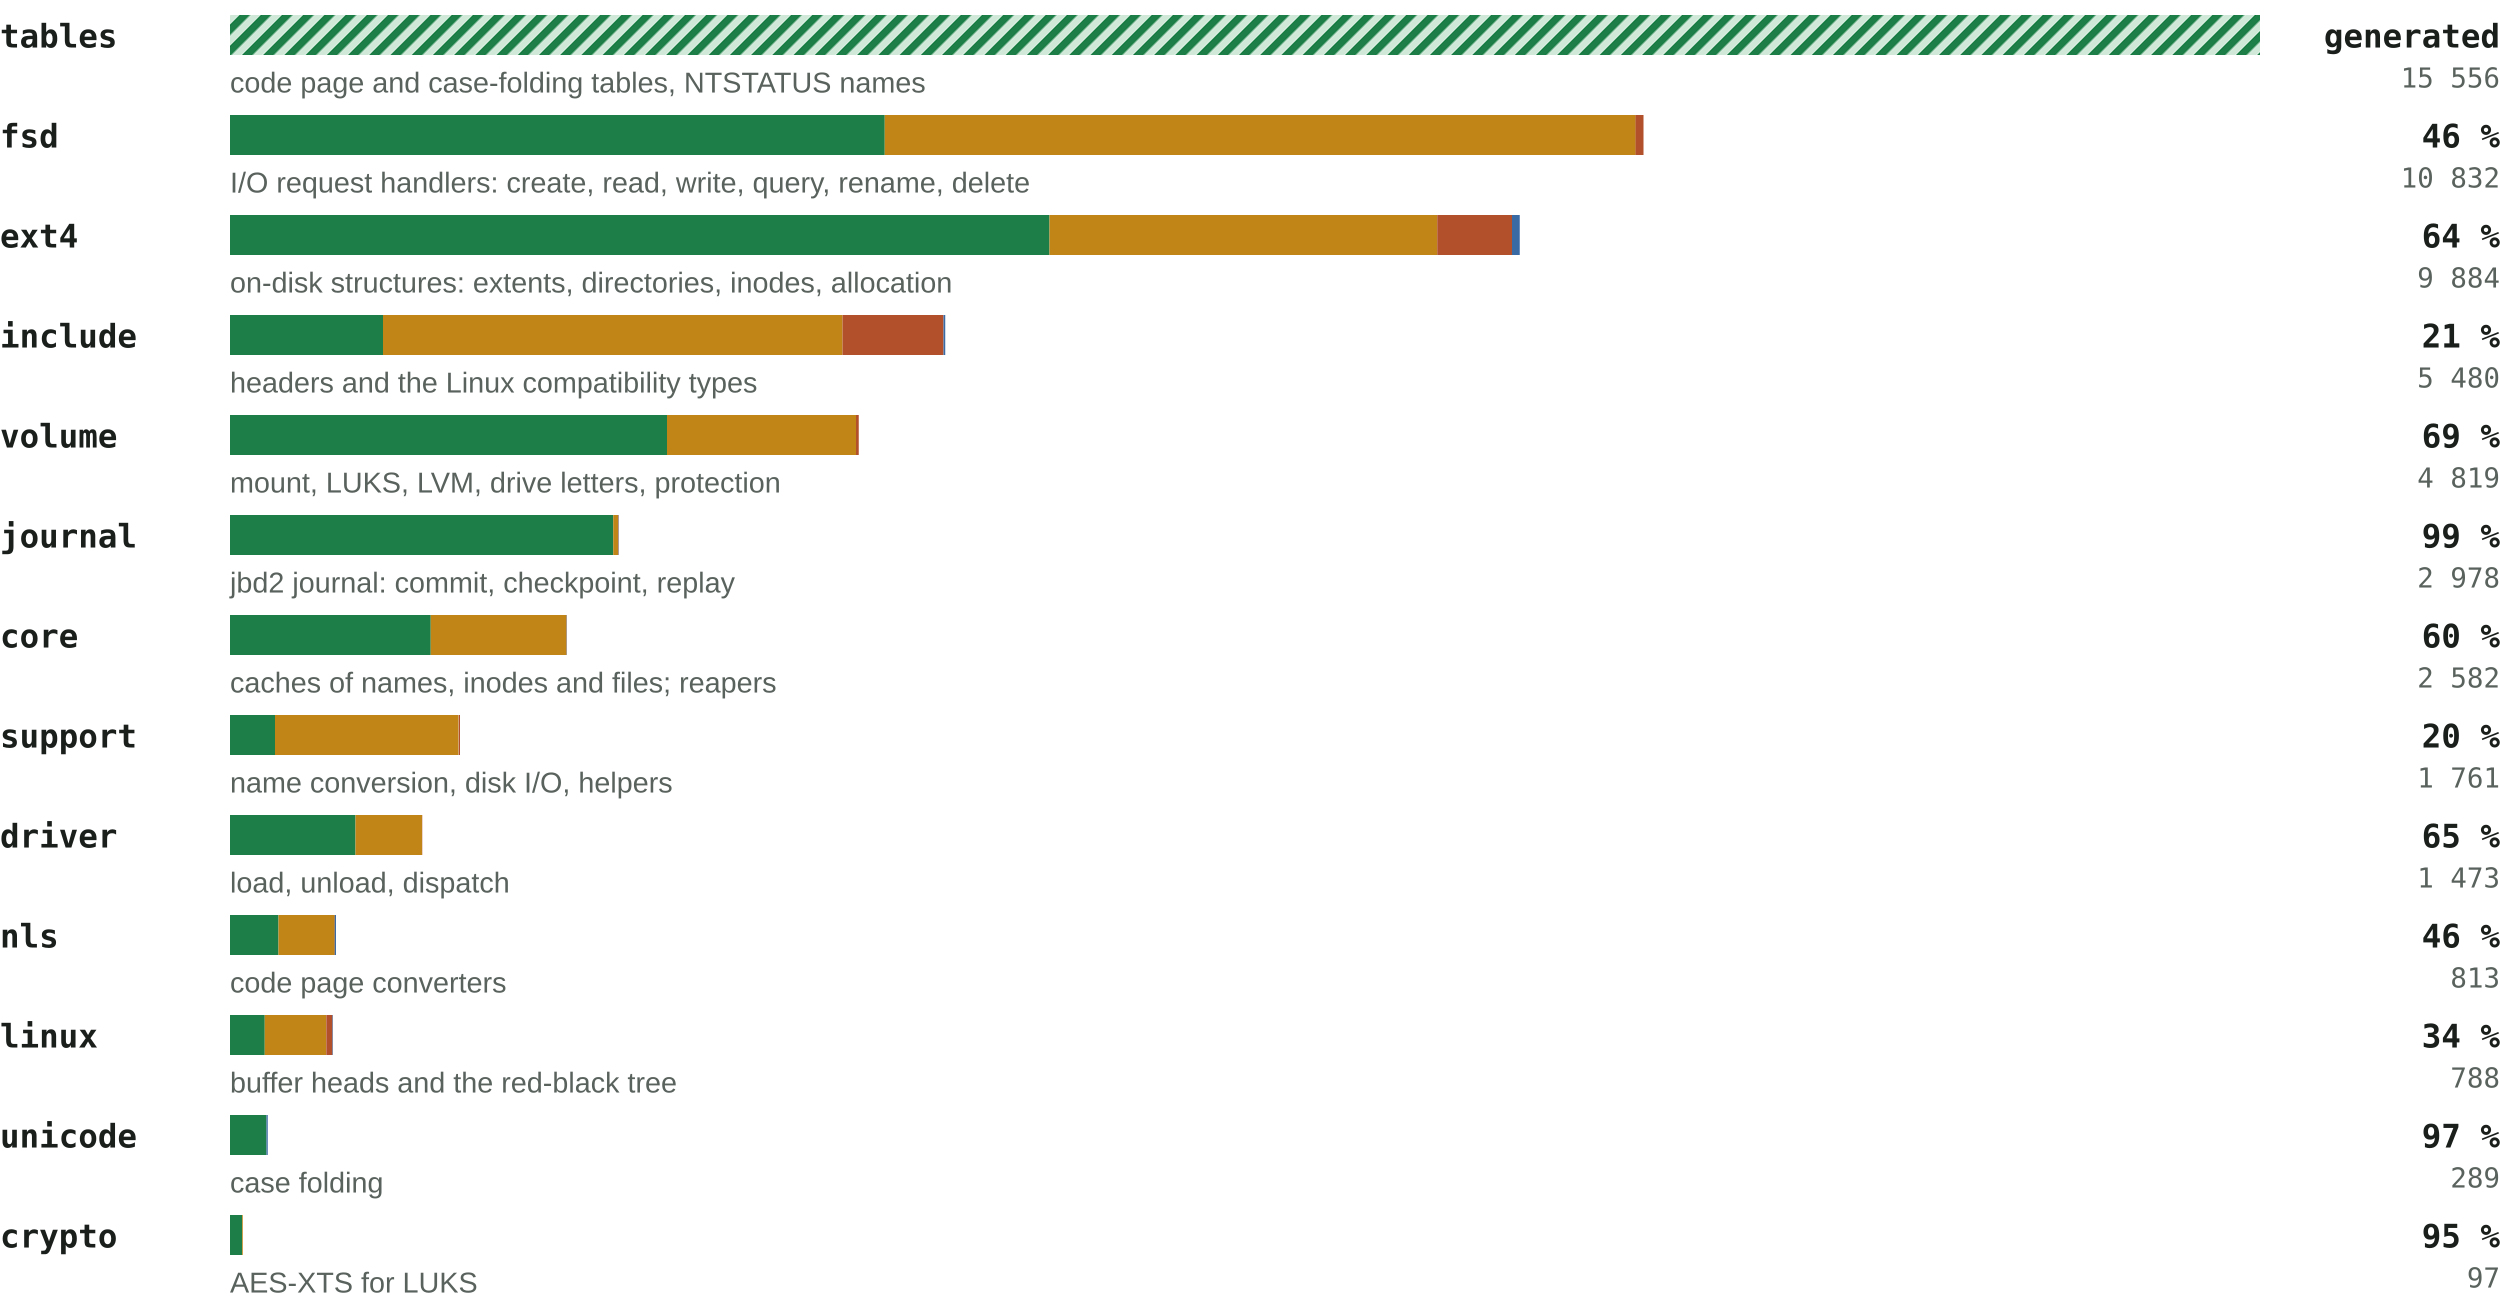
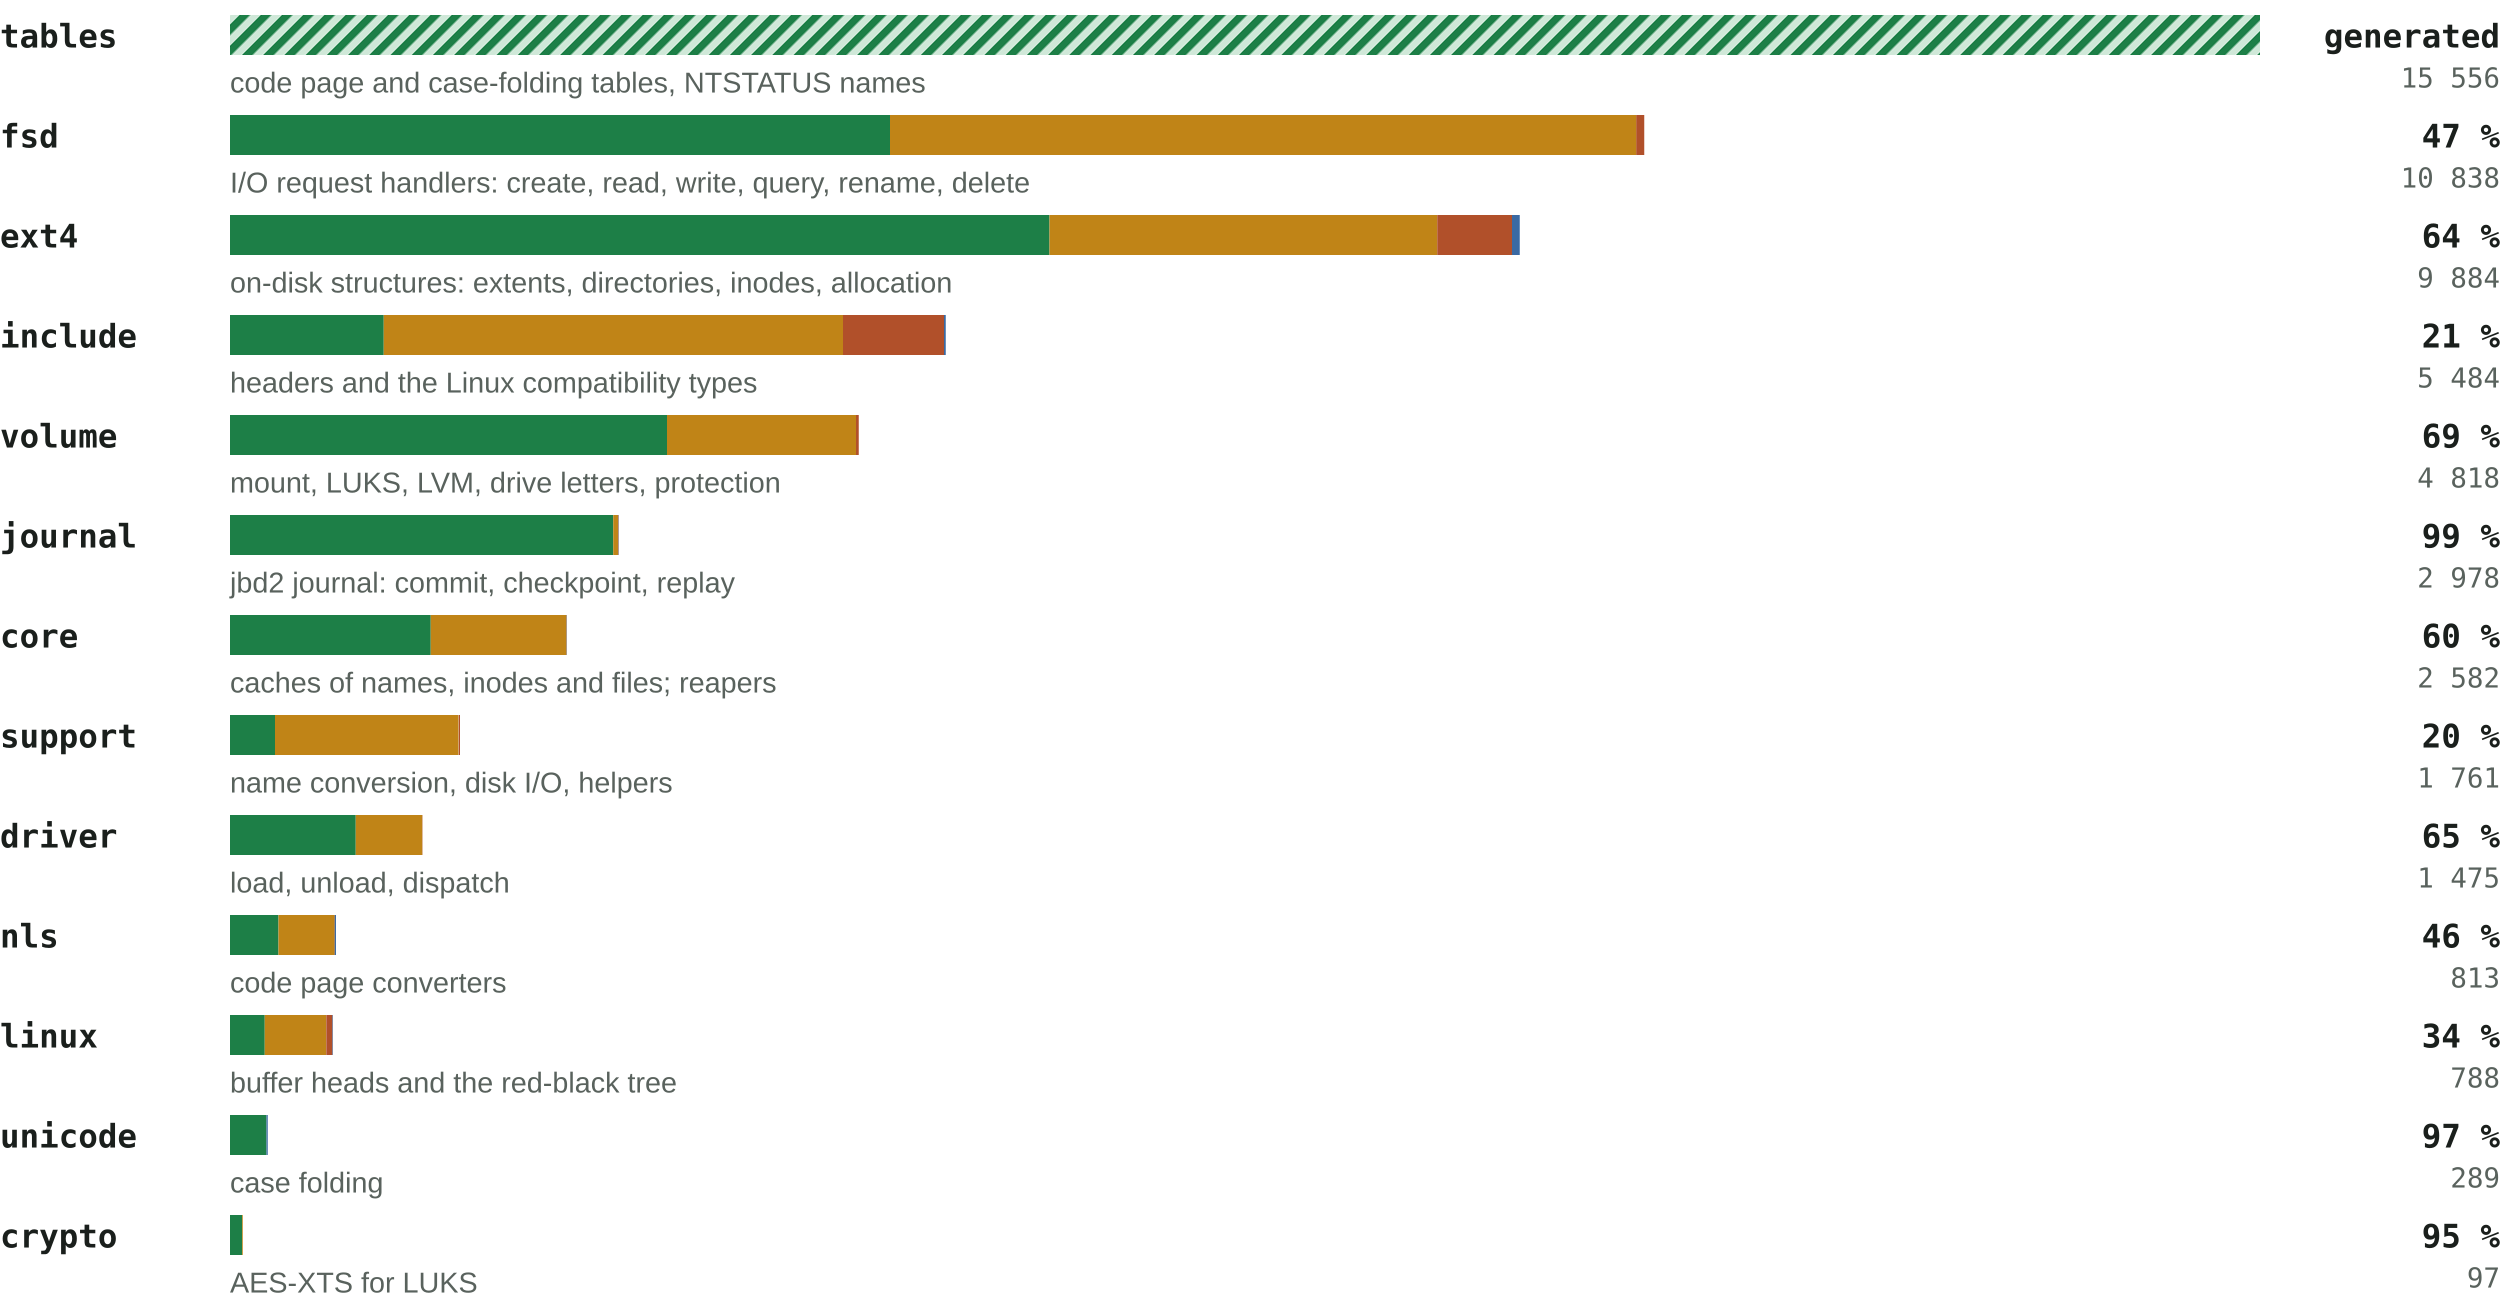
<svg xmlns="http://www.w3.org/2000/svg" id="ext4-lineage-subsystems" viewBox="0 0 1000 526" width="1000" height="526" style="max-width:100%;height:auto" role="img" aria-label="The driver by subsystem: code lines and new share">
  <style>#ext4-lineage-subsystems text{font-family:'Segoe UI', 'Helvetica Neue', Arial, sans-serif;fill:#1a1f1c}#ext4-lineage-subsystems .l-mono{font-family:Consolas, 'Cascadia Mono', Menlo, 'DejaVu Sans Mono', monospace}#ext4-lineage-subsystems .l-muted{fill:#59625d}#ext4-lineage-subsystems .l-own{fill:#1d7f47}#ext4-lineage-subsystems .l-gen{fill:url(#ext4-lineage-subsystems-hatch)}#ext4-lineage-subsystems .l-x3{fill:#c08417}#ext4-lineage-subsystems .l-x4{fill:#b1502a}#ext4-lineage-subsystems .l-lx{fill:#3a6aa3}#ext4-lineage-subsystems .l-on{fill:#ffffff}</style>
  <defs>
    <pattern id="ext4-lineage-subsystems-hatch" width="6" height="6" patternUnits="userSpaceOnUse" patternTransform="rotate(45)">
      <rect width="6" height="6" fill="#cfe8d8" />
      <rect width="3" height="6" fill="#1d7f47" />
    </pattern>
  </defs>
  <rect width="1000" height="526" fill="#ffffff" />
  <text x="0.0" y="19.0" font-size="13" class="l-mono" font-weight="600">tables</text>
  <rect x="92.0" y="6" width="812.0" height="16" class="l-gen" />
  <text x="92.0" y="37.0" font-size="11.5" class="l-muted">code page and case-folding tables, NTSTATUS names</text>
  <text x="1000.0" y="19.0" font-size="13" class="l-mono" text-anchor="end" font-weight="600">generated</text>
  <text x="1000.0" y="35.0" font-size="11" class="l-mono l-muted" text-anchor="end">15 556</text>
  <text x="0.0" y="59.0" font-size="13" class="l-mono" font-weight="600">fsd</text>
-   <rect x="92.0" y="46" width="261.9" height="16" class="l-own" />
-   <rect x="353.9" y="46" width="300.4" height="16" class="l-x3" />
-   <rect x="654.2" y="46" width="3.2" height="16" class="l-x4" />
+   <rect x="92.0" y="46" width="264.0" height="16" class="l-own" />
+   <rect x="356.0" y="46" width="298.6" height="16" class="l-x3" />
+   <rect x="654.5" y="46" width="3.2" height="16" class="l-x4" />
  <text x="92.0" y="77.0" font-size="11.5" class="l-muted">I/O request handlers: create, read, write, query, rename, delete</text>
-   <text x="1000.0" y="59.0" font-size="13" class="l-mono" text-anchor="end" font-weight="600">46 %</text>
-   <text x="1000.0" y="75.0" font-size="11" class="l-mono l-muted" text-anchor="end">10 832</text>
+   <text x="1000.0" y="59.0" font-size="13" class="l-mono" text-anchor="end" font-weight="600">47 %</text>
+   <text x="1000.0" y="75.0" font-size="11" class="l-mono l-muted" text-anchor="end">10 838</text>
  <text x="0.0" y="99.0" font-size="13" class="l-mono" font-weight="600">ext4</text>
  <rect x="92.0" y="86" width="327.8" height="16" class="l-own" />
  <rect x="419.8" y="86" width="155.1" height="16" class="l-x3" />
  <rect x="574.9" y="86" width="29.9" height="16" class="l-x4" />
  <rect x="604.8" y="86" width="3.1" height="16" class="l-lx" />
  <text x="92.0" y="117.0" font-size="11.5" class="l-muted">on-disk structures: extents, directories, inodes, allocation</text>
  <text x="1000.0" y="99.0" font-size="13" class="l-mono" text-anchor="end" font-weight="600">64 %</text>
  <text x="1000.0" y="115.0" font-size="11" class="l-mono l-muted" text-anchor="end">9 884</text>
  <text x="0.0" y="139.0" font-size="13" class="l-mono" font-weight="600">include</text>
-   <rect x="92.0" y="126" width="61.2" height="16" class="l-own" />
-   <rect x="153.2" y="126" width="183.8" height="16" class="l-x3" />
-   <rect x="337.0" y="126" width="40.4" height="16" class="l-x4" />
-   <rect x="377.4" y="126" width="0.7" height="16" class="l-lx" />
+   <rect x="92.0" y="126" width="61.5" height="16" class="l-own" />
+   <rect x="153.5" y="126" width="183.7" height="16" class="l-x3" />
+   <rect x="337.2" y="126" width="40.4" height="16" class="l-x4" />
+   <rect x="377.6" y="126" width="0.7" height="16" class="l-lx" />
  <text x="92.0" y="157.0" font-size="11.5" class="l-muted">headers and the Linux compatibility types</text>
  <text x="1000.0" y="139.0" font-size="13" class="l-mono" text-anchor="end" font-weight="600">21 %</text>
-   <text x="1000.0" y="155.0" font-size="11" class="l-mono l-muted" text-anchor="end">5 480</text>
+   <text x="1000.0" y="155.0" font-size="11" class="l-mono l-muted" text-anchor="end">5 484</text>
  <text x="0.0" y="179.0" font-size="13" class="l-mono" font-weight="600">volume</text>
  <rect x="92.0" y="166" width="174.8" height="16" class="l-own" />
-   <rect x="266.8" y="166" width="75.7" height="16" class="l-x3" />
+   <rect x="266.8" y="166" width="75.6" height="16" class="l-x3" />
  <rect x="342.4" y="166" width="1.1" height="16" class="l-x4" />
  <text x="92.0" y="197.0" font-size="11.5" class="l-muted">mount, LUKS, LVM, drive letters, protection</text>
  <text x="1000.0" y="179.0" font-size="13" class="l-mono" text-anchor="end" font-weight="600">69 %</text>
-   <text x="1000.0" y="195.0" font-size="11" class="l-mono l-muted" text-anchor="end">4 819</text>
+   <text x="1000.0" y="195.0" font-size="11" class="l-mono l-muted" text-anchor="end">4 818</text>
  <text x="0.0" y="219.0" font-size="13" class="l-mono" font-weight="600">journal</text>
  <rect x="92.0" y="206" width="153.3" height="16" class="l-own" />
  <rect x="245.3" y="206" width="1.9" height="16" class="l-x3" />
  <rect x="247.2" y="206" width="0.2" height="16" class="l-x4" />
  <rect x="247.3" y="206" width="0.1" height="16" class="l-lx" />
  <text x="92.0" y="237.0" font-size="11.5" class="l-muted">jbd2 journal: commit, checkpoint, replay</text>
  <text x="1000.0" y="219.0" font-size="13" class="l-mono" text-anchor="end" font-weight="600">99 %</text>
  <text x="1000.0" y="235.0" font-size="11" class="l-mono l-muted" text-anchor="end">2 978</text>
  <text x="0.0" y="259.0" font-size="13" class="l-mono" font-weight="600">core</text>
  <rect x="92.0" y="246" width="80.3" height="16" class="l-own" />
  <rect x="172.3" y="246" width="54.3" height="16" class="l-x3" />
  <rect x="226.6" y="246" width="0.1" height="16" class="l-x4" />
  <rect x="226.7" y="246" width="0.1" height="16" class="l-lx" />
  <text x="92.0" y="277.0" font-size="11.5" class="l-muted">caches of names, inodes and files; reapers</text>
  <text x="1000.0" y="259.0" font-size="13" class="l-mono" text-anchor="end" font-weight="600">60 %</text>
  <text x="1000.0" y="275.0" font-size="11" class="l-mono l-muted" text-anchor="end">2 582</text>
  <text x="0.0" y="299.0" font-size="13" class="l-mono" font-weight="600">support</text>
  <rect x="92.0" y="286" width="18.0" height="16" class="l-own" />
  <rect x="110.0" y="286" width="73.4" height="16" class="l-x3" />
  <rect x="183.5" y="286" width="0.5" height="16" class="l-x4" />
  <text x="92.0" y="317.0" font-size="11.5" class="l-muted">name conversion, disk I/O, helpers</text>
  <text x="1000.0" y="299.0" font-size="13" class="l-mono" text-anchor="end" font-weight="600">20 %</text>
  <text x="1000.0" y="315.0" font-size="11" class="l-mono l-muted" text-anchor="end">1 761</text>
  <text x="0.0" y="339.0" font-size="13" class="l-mono" font-weight="600">driver</text>
-   <rect x="92.0" y="326" width="50.2" height="16" class="l-own" />
-   <rect x="142.2" y="326" width="26.6" height="16" class="l-x3" />
-   <rect x="168.8" y="326" width="0.1" height="16" class="l-x4" />
+   <rect x="92.0" y="326" width="50.3" height="16" class="l-own" />
+   <rect x="142.3" y="326" width="26.6" height="16" class="l-x3" />
+   <rect x="168.9" y="326" width="0.1" height="16" class="l-x4" />
  <text x="92.0" y="357.0" font-size="11.5" class="l-muted">load, unload, dispatch</text>
  <text x="1000.0" y="339.0" font-size="13" class="l-mono" text-anchor="end" font-weight="600">65 %</text>
-   <text x="1000.0" y="355.0" font-size="11" class="l-mono l-muted" text-anchor="end">1 473</text>
+   <text x="1000.0" y="355.0" font-size="11" class="l-mono l-muted" text-anchor="end">1 475</text>
  <text x="0.0" y="379.0" font-size="13" class="l-mono" font-weight="600">nls</text>
  <rect x="92.0" y="366" width="19.4" height="16" class="l-own" />
  <rect x="111.4" y="366" width="22.5" height="16" class="l-x3" />
  <rect x="133.9" y="366" width="0.1" height="16" class="l-x4" />
  <rect x="133.9" y="366" width="0.5" height="16" class="l-lx" />
  <text x="92.0" y="397.0" font-size="11.5" class="l-muted">code page converters</text>
  <text x="1000.0" y="379.0" font-size="13" class="l-mono" text-anchor="end" font-weight="600">46 %</text>
  <text x="1000.0" y="395.0" font-size="11" class="l-mono l-muted" text-anchor="end">813</text>
  <text x="0.0" y="419.0" font-size="13" class="l-mono" font-weight="600">linux</text>
  <rect x="92.0" y="406" width="13.9" height="16" class="l-own" />
  <rect x="105.9" y="406" width="24.5" height="16" class="l-x3" />
  <rect x="130.5" y="406" width="2.5" height="16" class="l-x4" />
  <rect x="133.0" y="406" width="0.2" height="16" class="l-lx" />
  <text x="92.0" y="437.0" font-size="11.5" class="l-muted">buffer heads and the red-black tree</text>
  <text x="1000.0" y="419.0" font-size="13" class="l-mono" text-anchor="end" font-weight="600">34 %</text>
  <text x="1000.0" y="435.0" font-size="11" class="l-mono l-muted" text-anchor="end">788</text>
  <text x="0.0" y="459.0" font-size="13" class="l-mono" font-weight="600">unicode</text>
  <rect x="92.0" y="446" width="14.6" height="16" class="l-own" />
  <rect x="106.6" y="446" width="0.5" height="16" class="l-lx" />
  <text x="92.0" y="477.0" font-size="11.5" class="l-muted">case folding</text>
  <text x="1000.0" y="459.0" font-size="13" class="l-mono" text-anchor="end" font-weight="600">97 %</text>
  <text x="1000.0" y="475.0" font-size="11" class="l-mono l-muted" text-anchor="end">289</text>
  <text x="0.0" y="499.0" font-size="13" class="l-mono" font-weight="600">crypto</text>
  <rect x="92.0" y="486" width="4.8" height="16" class="l-own" />
  <rect x="96.8" y="486" width="0.3" height="16" class="l-x3" />
  <text x="92.0" y="517.0" font-size="11.5" class="l-muted">AES-XTS for LUKS</text>
  <text x="1000.0" y="499.0" font-size="13" class="l-mono" text-anchor="end" font-weight="600">95 %</text>
  <text x="1000.0" y="515.0" font-size="11" class="l-mono l-muted" text-anchor="end">97</text>
</svg>
